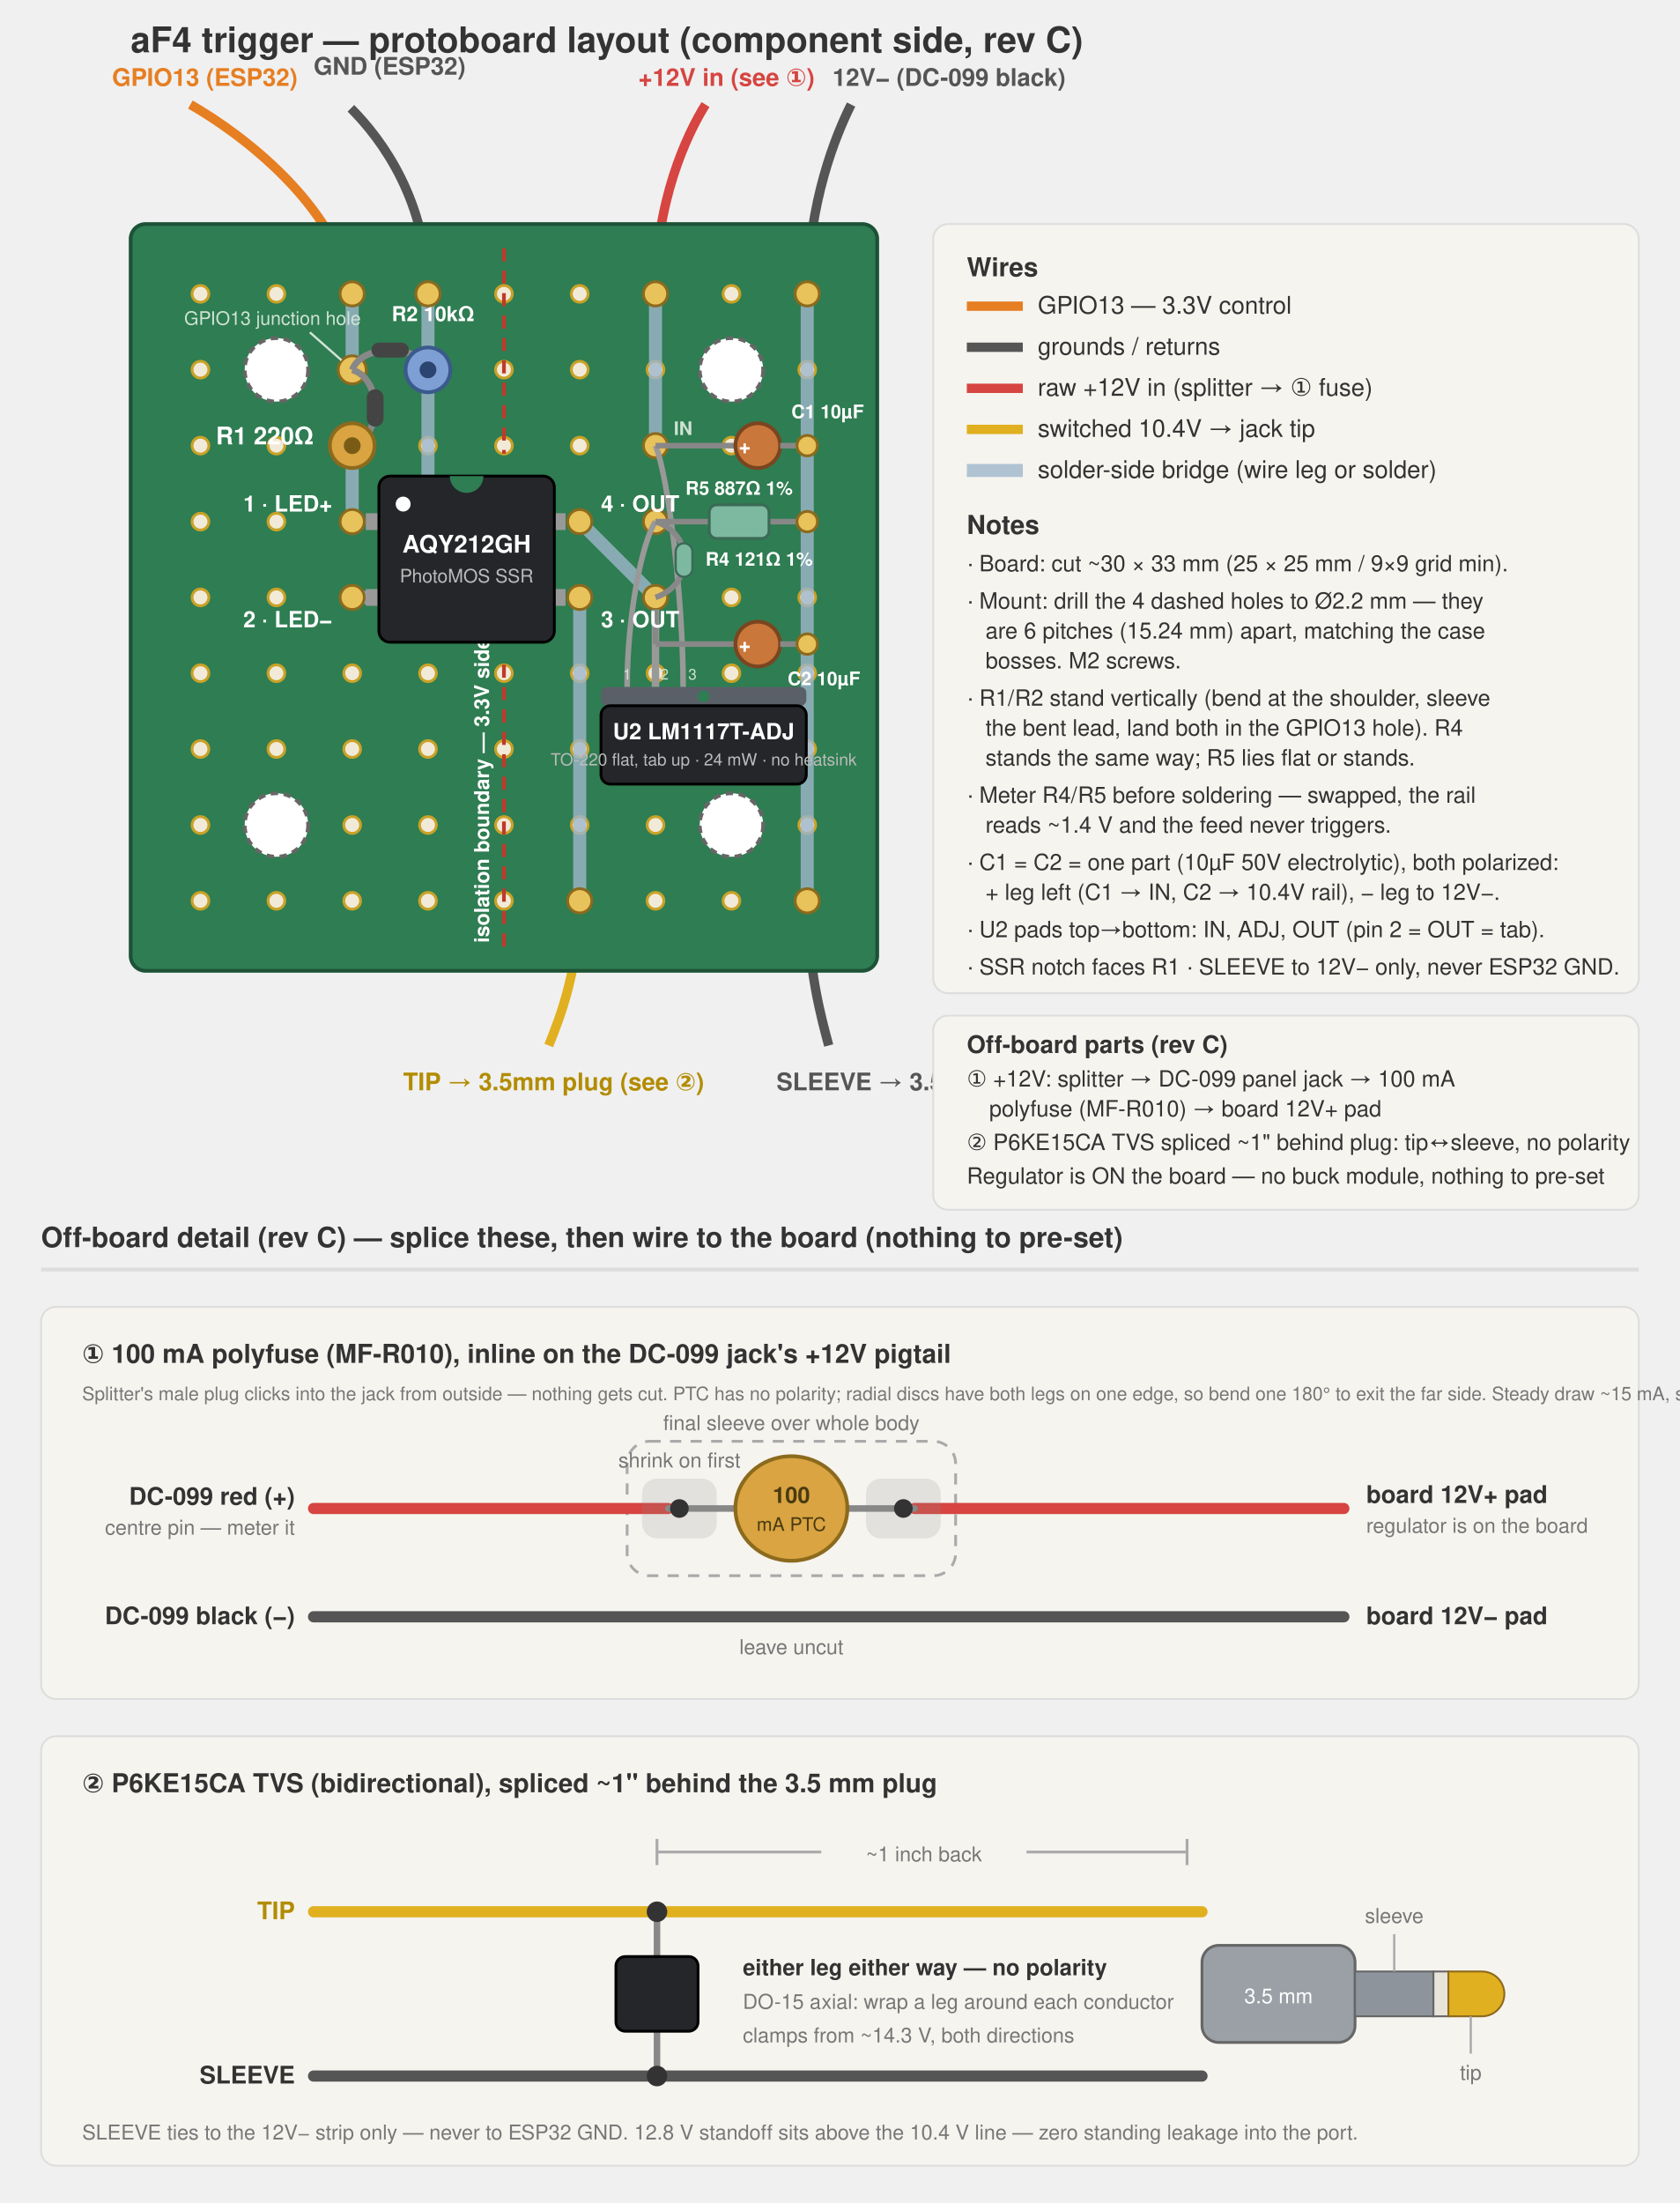
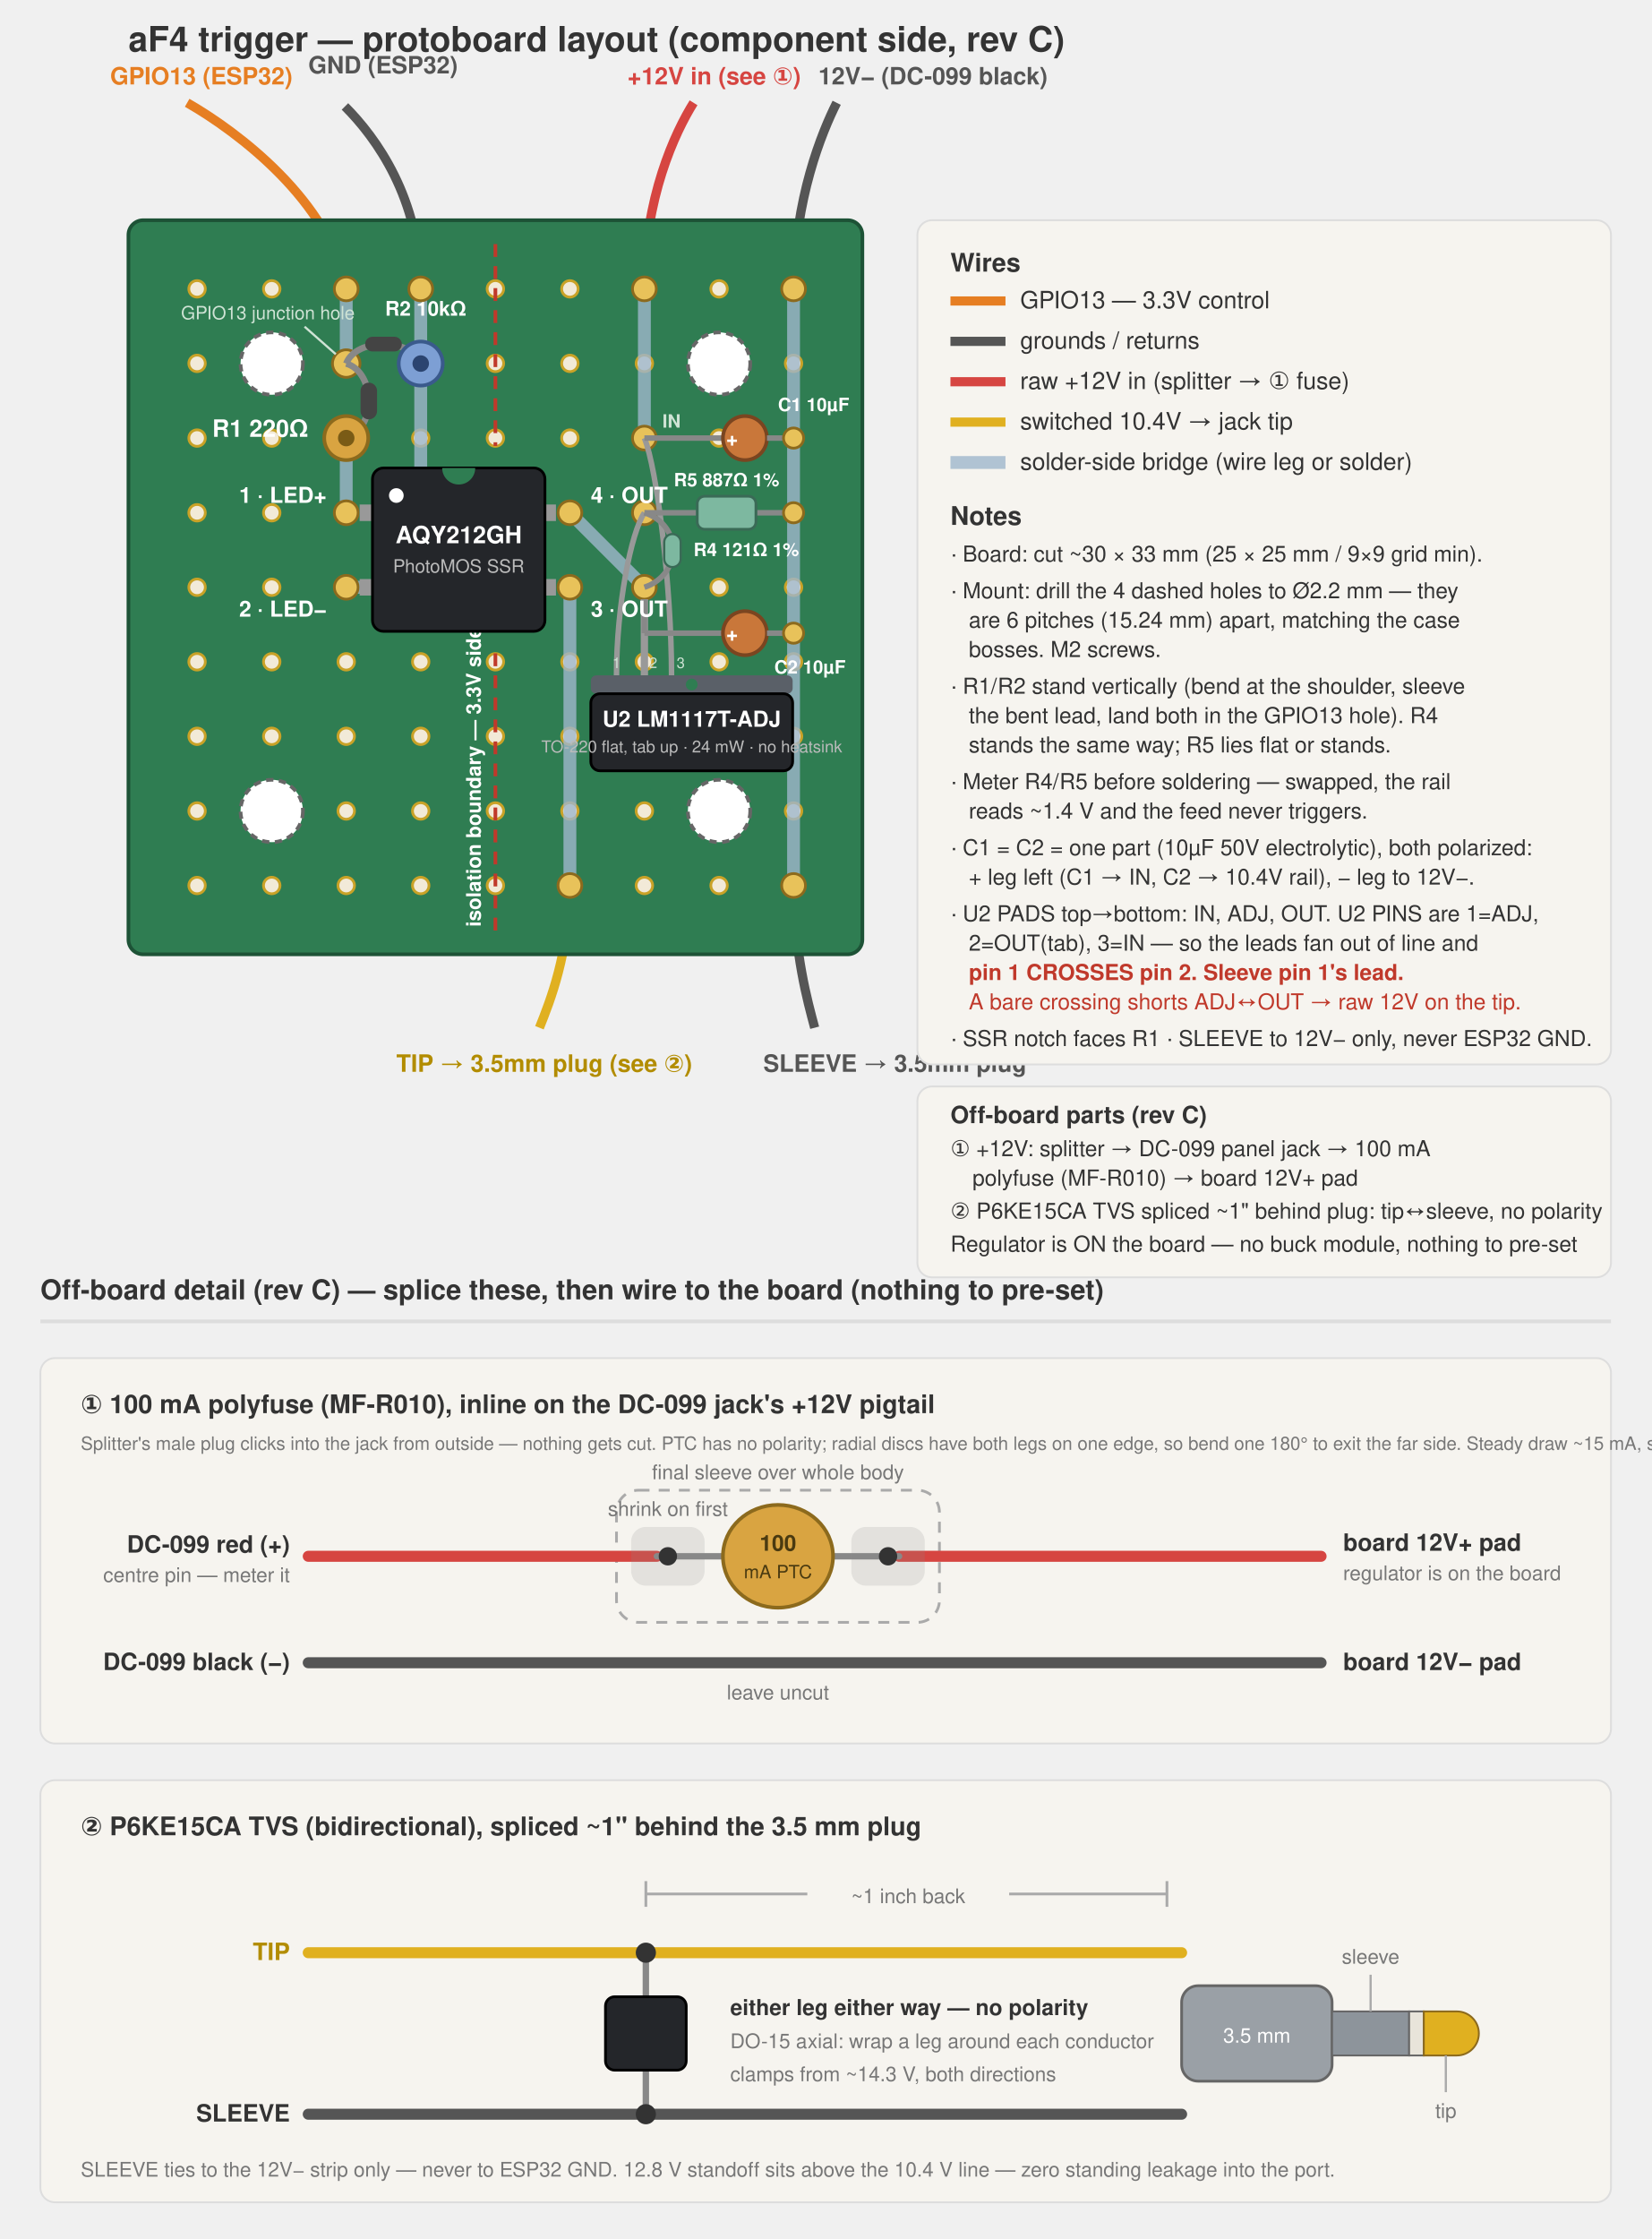
- <svg xmlns="http://www.w3.org/2000/svg" viewBox="0 0 900 1180" font-family="Helvetica, Arial, sans-serif">
+ <svg xmlns="http://www.w3.org/2000/svg" viewBox="0 0 900 1220" font-family="Helvetica, Arial, sans-serif">
  <text x="70" y="28" font-size="19" font-weight="bold" fill="#333">aF4 trigger — protoboard layout (component side, rev C)</text>
  <path d="M188.7,157.4 C180,110 130,72 102,56" stroke="#e67e22" stroke-width="5" fill="none" />
  <path d="M229.3,157.4 C229,108 205,75 188,58" stroke="#555" stroke-width="5" fill="none" />
  <path d="M351.2,157.4 C351,108 368,72 378,56" stroke="#d64541" stroke-width="5" fill="none" />
  <path d="M432.5,157.4 C433,108 448,72 456,56" stroke="#555" stroke-width="5" fill="none" />
  <path d="M310.6,482.5 C310,520 300,545 294,560" stroke="#e0b020" stroke-width="5" fill="none" />
  <path d="M432.5,482.5 C433,520 440,545 444,560" stroke="#555" stroke-width="5" fill="none" />
  <text x="60" y="46" font-size="13" font-weight="bold" fill="#e67e22">GPIO13 (ESP32)</text>
  <text x="168" y="40" font-size="13" font-weight="bold" fill="#555">GND (ESP32)</text>
  <text x="342" y="46" font-size="13" font-weight="bold" fill="#d64541">+12V in (see ①)</text>
  <text x="446" y="46" font-size="13" font-weight="bold" fill="#555">12V− (DC-099 black)</text>
  <text x="216" y="584" font-size="13" font-weight="bold" fill="#b28c00">TIP → 3.5mm plug (see ②)</text>
  <text x="416" y="584" font-size="13" font-weight="bold" fill="#555">SLEEVE → 3.5mm plug</text>
  <g font-size="12" fill="#333">
-     <rect x="500" y="544" width="378" height="104" rx="8" fill="#f6f4ef" stroke="#ddd" />
-     <text x="518" y="564" font-weight="bold" font-size="13">Off-board parts (rev C)</text>
-     <text x="518" y="582">① +12V: splitter → DC-099 panel jack → 100 mA</text>
-     <text x="530" y="598">polyfuse (MF-R010) → board 12V+ pad</text>
-     <text x="518" y="616">② P6KE15CA TVS spliced ~1" behind plug: tip↔sleeve, no polarity</text>
-     <text x="518" y="634">Regulator is ON the board — no buck module, nothing to pre-set</text>
+     <rect x="500" y="592" width="378" height="104" rx="8" fill="#f6f4ef" stroke="#ddd" />
+     <text x="518" y="612" font-weight="bold" font-size="13">Off-board parts (rev C)</text>
+     <text x="518" y="630">① +12V: splitter → DC-099 panel jack → 100 mA</text>
+     <text x="530" y="646">polyfuse (MF-R010) → board 12V+ pad</text>
+     <text x="518" y="664">② P6KE15CA TVS spliced ~1" behind plug: tip↔sleeve, no polarity</text>
+     <text x="518" y="682">Regulator is ON the board — no buck module, nothing to pre-set</text>
  </g>
  <rect x="70" y="120" width="400" height="400" rx="8" fill="#2f7d52" stroke="#1d5236" stroke-width="2" />
  <g fill="#f2ead8" stroke="#c9a227" stroke-width="1.5">
    <g id="row">
      <circle cx="107.4" cy="157.4" r="4.5" />
      <circle cx="148.1" cy="157.4" r="4.5" />
      <circle cx="188.7" cy="157.4" r="4.5" />
      <circle cx="229.3" cy="157.4" r="4.5" />
      <circle cx="270.0" cy="157.4" r="4.5" />
      <circle cx="310.6" cy="157.4" r="4.5" />
      <circle cx="351.2" cy="157.4" r="4.5" />
      <circle cx="391.9" cy="157.4" r="4.5" />
      <circle cx="432.5" cy="157.4" r="4.5" />
    </g>
    <use href="#row" y="40.6" />
    <use href="#row" y="81.3" />
    <use href="#row" y="122.0" />
    <use href="#row" y="162.6" />
    <use href="#row" y="203.2" />
    <use href="#row" y="243.8" />
    <use href="#row" y="284.5" />
    <use href="#row" y="325.1" />
  </g>
  <g fill="#ffffff" stroke="#666" stroke-width="2" stroke-dasharray="4 3">
    <circle cx="148.1" cy="198.1" r="17" />
    <circle cx="391.9" cy="198.1" r="17" />
    <circle cx="148.1" cy="441.9" r="17" />
    <circle cx="391.9" cy="441.9" r="17" />
  </g>
  <g stroke="#9fb7cc" stroke-width="7" stroke-linecap="round" opacity="0.8" fill="none">
    <line x1="188.7" y1="157.4" x2="188.7" y2="198.1" />
    <line x1="188.7" y1="238.7" x2="188.7" y2="279.4" />
    <polyline points="229.3,157.4 229.3,320 188.7,320" />
    <line x1="351.2" y1="157.4" x2="351.2" y2="238.7" />
    <line x1="351.2" y1="320" x2="310.6" y2="279.4" />
    <line x1="310.6" y1="320" x2="310.6" y2="482.5" />
    <line x1="432.5" y1="157.4" x2="432.5" y2="482.5" />
  </g>
  <line x1="270" y1="133" x2="270" y2="243" stroke="#c0392b" stroke-width="2" stroke-dasharray="7 5" />
  <line x1="270" y1="356" x2="270" y2="508" stroke="#c0392b" stroke-width="2" stroke-dasharray="7 5" />
  <text x="262" y="505" font-size="11" font-weight="bold" fill="#ffffff" transform="rotate(-90 262 505)">isolation boundary — 3.3V side | 12V side</text>
  <circle cx="188.7" cy="198.1" r="7.5" fill="#e8c25a" stroke="#8c6a1d" stroke-width="1.5" />
  <line x1="166" y1="178" x2="183" y2="193" stroke="#cfe3d5" stroke-width="1.2" />
  <text x="146" y="174" font-size="10" fill="#cfe3d5" text-anchor="middle">GPIO13 junction hole</text>
  <path d="M229.3,198.1 C224,184 194,184 188.7,198.1" stroke="#888" stroke-width="3.5" fill="none" />
  <rect x="199" y="183.5" width="20" height="8" rx="4" fill="#444" />
  <circle cx="229.3" cy="198.1" r="12" fill="#7d9fd4" stroke="#3a5a8c" stroke-width="2" />
  <circle cx="229.3" cy="198.1" r="4.5" fill="#2b4470" />
  <text x="232" y="172" font-size="11" font-weight="bold" fill="#ffffff" text-anchor="middle">R2 10kΩ</text>
  <path d="M188.7,238.7 C205,234 205,203 188.7,198.1" stroke="#888" stroke-width="3.5" fill="none" />
  <rect x="196.5" y="208.5" width="9" height="20" rx="4.5" fill="#444" />
  <circle cx="188.7" cy="238.7" r="12" fill="#d9a441" stroke="#8c6a1d" stroke-width="2" />
  <circle cx="188.7" cy="238.7" r="4.5" fill="#7a5b16" />
  <text x="168" y="238" font-size="13" font-weight="bold" fill="#ffffff" text-anchor="end">R1 220Ω</text>
  <g fill="#e8c25a" stroke="#8c6a1d" stroke-width="1.5">
    <circle cx="351.2" cy="238.7" r="6.5" />
    <circle cx="351.2" cy="279.4" r="6.5" />
    <circle cx="351.2" cy="320" r="6.5" />
  </g>
  <text x="361" y="233" font-size="10" font-weight="bold" fill="#cfe3d5">IN</text>
  <path d="M336,368 C336,330 344,290 351.2,279.4" stroke="#999" stroke-width="3" fill="none" />
  <line x1="351.2" y1="326.5" x2="351.2" y2="368" stroke="#999" stroke-width="4" />
  <path d="M366,368 C366,320 358,255 351.2,238.7" stroke="#999" stroke-width="3" fill="none" />
  <text x="336" y="364" font-size="8" fill="#cfe3d5" text-anchor="middle">1</text>
  <text x="356" y="364" font-size="8" fill="#cfe3d5" text-anchor="middle">2</text>
  <text x="371" y="364" font-size="8" fill="#cfe3d5" text-anchor="middle">3</text>
  <rect x="322" y="368" width="110" height="10" rx="3" fill="#5a6068" />
  <circle cx="377" cy="373" r="3.2" fill="#2f7d52" />
  <rect x="322" y="378" width="110" height="42" rx="5" fill="#24262a" stroke="#000" stroke-width="1.5" />
  <text x="377" y="396" font-size="12" font-weight="bold" fill="#fff" text-anchor="middle">U2 LM1117T-ADJ</text>
  <text x="377" y="410" font-size="9" fill="#bbb" text-anchor="middle">TO-220 flat, tab up · 24 mW · no heatsink</text>
  <path d="M351.2,279.4 C372,286 372,313 351.2,320" stroke="#888" stroke-width="3" fill="none" />
  <rect x="362" y="291" width="9" height="18" rx="4.5" fill="#7db8a0" stroke="#3a6a56" stroke-width="1.2" />
  <text x="378" y="303" font-size="10" font-weight="bold" fill="#ffffff">R4 121Ω 1%</text>
  <line x1="351.2" y1="279.4" x2="380" y2="279.4" stroke="#888" stroke-width="3" />
  <line x1="412" y1="279.4" x2="432.5" y2="279.4" stroke="#888" stroke-width="3" />
  <rect x="380" y="270.4" width="32" height="18" rx="4" fill="#7db8a0" stroke="#3a6a56" stroke-width="1.5" />
  <text x="396" y="265" font-size="10" font-weight="bold" fill="#ffffff" text-anchor="middle">R5 887Ω 1%</text>
  <circle cx="432.5" cy="279.4" r="5.5" fill="#e8c25a" stroke="#8c6a1d" stroke-width="1.5" />
  <line x1="351.2" y1="238.7" x2="394" y2="238.7" stroke="#888" stroke-width="3" />
  <circle cx="406" cy="238.7" r="12" fill="#c9773a" stroke="#7a4520" stroke-width="2" />
  <text x="399" y="242.7" font-size="11" font-weight="bold" fill="#fff" text-anchor="middle">+</text>
  <line x1="418" y1="238.7" x2="432.5" y2="238.7" stroke="#888" stroke-width="3" />
  <circle cx="432.5" cy="238.7" r="5.5" fill="#e8c25a" stroke="#8c6a1d" stroke-width="1.5" />
  <text x="424" y="224" font-size="10" font-weight="bold" fill="#ffffff">C1 10µF</text>
  <line x1="351.2" y1="326.5" x2="351.2" y2="345" stroke="#888" stroke-width="3" />
  <line x1="351.2" y1="345" x2="394" y2="345" stroke="#888" stroke-width="3" />
  <circle cx="406" cy="345" r="12" fill="#c9773a" stroke="#7a4520" stroke-width="2" />
  <text x="399" y="349" font-size="11" font-weight="bold" fill="#fff" text-anchor="middle">+</text>
  <line x1="418" y1="345" x2="432.5" y2="345" stroke="#888" stroke-width="3" />
  <circle cx="432.5" cy="345" r="5.5" fill="#e8c25a" stroke="#8c6a1d" stroke-width="1.5" />
  <text x="422" y="367" font-size="10" font-weight="bold" fill="#ffffff">C2 10µF</text>
  <g fill="#e8c25a" stroke="#8c6a1d" stroke-width="1.5">
    <circle cx="188.7" cy="279.4" r="6.5" />
    <circle cx="188.7" cy="320" r="6.5" />
    <circle cx="310.6" cy="279.4" r="6.5" />
    <circle cx="310.6" cy="320" r="6.5" />
  </g>
  <g stroke="#999" stroke-width="9">
    <line x1="196" y1="279.4" x2="204" y2="279.4" />
    <line x1="196" y1="320" x2="204" y2="320" />
    <line x1="295" y1="279.4" x2="303" y2="279.4" />
    <line x1="295" y1="320" x2="303" y2="320" />
  </g>
  <rect x="203" y="255" width="94" height="89" rx="6" fill="#24262a" stroke="#000" stroke-width="1.5" />
  <path d="M241,255 a9,9 0 0 0 18,0 z" fill="#2f7d52" />
  <circle cx="216" cy="270" r="4" fill="#fff" />
  <text x="250" y="296" font-size="13" font-weight="bold" fill="#fff" text-anchor="middle">AQY212GH</text>
  <text x="250" y="312" font-size="10" fill="#bbb" text-anchor="middle">PhotoMOS SSR</text>
  <text x="178" y="274" font-size="12" font-weight="bold" fill="#fff" text-anchor="end">1 · LED+</text>
  <text x="178" y="336" font-size="12" font-weight="bold" fill="#fff" text-anchor="end">2 · LED−</text>
  <text x="322" y="274" font-size="12" font-weight="bold" fill="#fff">4 · OUT</text>
  <text x="322" y="336" font-size="12" font-weight="bold" fill="#fff">3 · OUT</text>
  <g fill="#e8c25a" stroke="#8c6a1d" stroke-width="1.5">
    <circle cx="188.7" cy="157.4" r="6.5" />
    <circle cx="229.3" cy="157.4" r="6.5" />
    <circle cx="351.2" cy="157.4" r="6.5" />
    <circle cx="432.5" cy="157.4" r="6.5" />
    <circle cx="310.6" cy="482.5" r="6.5" />
    <circle cx="432.5" cy="482.5" r="6.5" />
  </g>
  <g font-size="13" fill="#333">
-     <rect x="500" y="120" width="378" height="412" rx="8" fill="#f6f4ef" stroke="#ddd" />
+     <rect x="500" y="120" width="378" height="460" rx="8" fill="#f6f4ef" stroke="#ddd" />
    <text x="518" y="148" font-weight="bold" font-size="14">Wires</text>
    <line x1="518" y1="164" x2="548" y2="164" stroke="#e67e22" stroke-width="5" />
    <text x="556" y="168">GPIO13 — 3.3V control</text>
    <line x1="518" y1="186" x2="548" y2="186" stroke="#555" stroke-width="5" />
    <text x="556" y="190">grounds / returns</text>
    <line x1="518" y1="208" x2="548" y2="208" stroke="#d64541" stroke-width="5" />
    <text x="556" y="212">raw +12V in (splitter → ① fuse)</text>
    <line x1="518" y1="230" x2="548" y2="230" stroke="#e0b020" stroke-width="5" />
    <text x="556" y="234">switched 10.4V → jack tip</text>
    <line x1="518" y1="252" x2="548" y2="252" stroke="#9fb7cc" stroke-width="7" opacity="0.8" />
    <text x="556" y="256">solder-side bridge (wire leg or solder)</text>
    <text x="518" y="286" font-weight="bold" font-size="14">Notes</text>
    <g font-size="12">
      <text x="518" y="306">· Board: cut ~30 × 33 mm (25 × 25 mm / 9×9 grid min).</text>
      <text x="518" y="326">· Mount: drill the 4 dashed holes to Ø2.2 mm — they</text>
      <text x="528" y="342">are 6 pitches (15.24 mm) apart, matching the case</text>
      <text x="528" y="358">bosses. M2 screws.</text>
      <text x="518" y="378">· R1/R2 stand vertically (bend at the shoulder, sleeve</text>
      <text x="528" y="394">the bent lead, land both in the GPIO13 hole). R4</text>
      <text x="528" y="410">stands the same way; R5 lies flat or stands.</text>
      <text x="518" y="430">· Meter R4/R5 before soldering — swapped, the rail</text>
      <text x="528" y="446">reads ~1.4 V and the feed never triggers.</text>
      <text x="518" y="466">· C1 = C2 = one part (10µF 50V electrolytic), both polarized:</text>
      <text x="528" y="482">+ leg left (C1 → IN, C2 → 10.4V rail), − leg to 12V−.</text>
-       <text x="518" y="502">· U2 pads top→bottom: IN, ADJ, OUT (pin 2 = OUT = tab).</text>
-       <text x="518" y="522">· SSR notch faces R1 · SLEEVE to 12V− only, never ESP32 GND.</text>
+       <text x="518" y="502">· U2 PADS top→bottom: IN, ADJ, OUT. U2 PINS are 1=ADJ,</text>
+       <text x="528" y="518">2=OUT(tab), 3=IN — so the leads fan out of line and</text>
+       <text x="528" y="534" fill="#c0392b" font-weight="bold">pin 1 CROSSES pin 2. Sleeve pin 1's lead.</text>
+       <text x="528" y="550" fill="#c0392b">A bare crossing shorts ADJ↔OUT → raw 12V on the tip.</text>
+       <text x="518" y="570">· SSR notch faces R1 · SLEEVE to 12V− only, never ESP32 GND.</text>
    </g>
  </g>
-   <line x1="22" y1="680" x2="878" y2="680" stroke="#ddd" stroke-width="2" />
-   <text x="22" y="668" font-size="15" font-weight="bold" fill="#333">Off-board detail (rev C) — splice these, then wire to the board (nothing to pre-set)</text>
-   <rect x="22" y="700" width="856" height="210" rx="8" fill="#f6f4ef" stroke="#ddd" />
-   <text x="44" y="730" font-size="14" font-weight="bold" fill="#333">① 100 mA polyfuse (MF-R010), inline on the DC-099 jack's +12V pigtail</text>
-   <rect x="336" y="772" width="176" height="72" rx="12" fill="none" stroke="#aaa" stroke-width="1.5" stroke-dasharray="6 5" />
-   <text x="424" y="766" font-size="11" fill="#777" text-anchor="middle">final sleeve over whole body</text>
-   <line x1="168" y1="808" x2="358" y2="808" stroke="#d64541" stroke-width="6" stroke-linecap="round" />
-   <line x1="490" y1="808" x2="720" y2="808" stroke="#d64541" stroke-width="6" stroke-linecap="round" />
-   <line x1="358" y1="808" x2="396" y2="808" stroke="#888" stroke-width="3.5" stroke-linecap="round" />
-   <line x1="452" y1="808" x2="490" y2="808" stroke="#888" stroke-width="3.5" stroke-linecap="round" />
-   <rect x="344" y="792" width="40" height="32" rx="8" fill="#888" opacity="0.18" />
-   <rect x="464" y="792" width="40" height="32" rx="8" fill="#888" opacity="0.18" />
-   <text x="364" y="786" font-size="11" fill="#777" text-anchor="middle">shrink on first</text>
-   <circle cx="364" cy="808" r="5" fill="#333" />
-   <circle cx="484" cy="808" r="5" fill="#333" />
-   <ellipse cx="424" cy="808" rx="30" ry="28" fill="#d9a441" stroke="#8c6a1d" stroke-width="2" />
-   <text x="424" y="805" font-size="12" font-weight="bold" fill="#4a3a10" text-anchor="middle">100</text>
-   <text x="424" y="820" font-size="10" fill="#4a3a10" text-anchor="middle">mA PTC</text>
-   <line x1="168" y1="866" x2="720" y2="866" stroke="#555" stroke-width="6" stroke-linecap="round" />
-   <text x="424" y="886" font-size="11" fill="#777" text-anchor="middle">leave uncut</text>
-   <text x="158" y="806" font-size="13" font-weight="bold" fill="#333" text-anchor="end">DC-099 red (+)</text>
-   <text x="158" y="822" font-size="11" fill="#777" text-anchor="end">centre pin — meter it</text>
-   <text x="158" y="870" font-size="13" font-weight="bold" fill="#333" text-anchor="end">DC-099 black (−)</text>
-   <text x="732" y="805" font-size="13" font-weight="bold" fill="#333">board 12V+ pad</text>
-   <text x="732" y="821" font-size="11" fill="#777">regulator is on the board</text>
-   <text x="732" y="870" font-size="13" font-weight="bold" fill="#333">board 12V− pad</text>
-   <text x="44" y="750" font-size="10" fill="#777">Splitter's male plug clicks into the jack from outside — nothing gets cut. PTC has no polarity; radial discs have both legs on one edge, so bend one 180° to exit the far side. Steady draw ~15 mA, so the 100 mA hold gives real fault margin.</text>
-   <rect x="22" y="930" width="856" height="230" rx="8" fill="#f6f4ef" stroke="#ddd" />
-   <text x="44" y="960" font-size="14" font-weight="bold" fill="#333">② P6KE15CA TVS (bidirectional), spliced ~1" behind the 3.5 mm plug</text>
-   <line x1="352" y1="992" x2="636" y2="992" stroke="#aaa" stroke-width="1.5" />
-   <line x1="352" y1="985" x2="352" y2="999" stroke="#aaa" stroke-width="1.5" />
-   <line x1="636" y1="985" x2="636" y2="999" stroke="#aaa" stroke-width="1.5" />
-   <rect x="440" y="982" width="110" height="20" fill="#f6f4ef" />
-   <text x="495" y="997" font-size="11" fill="#777" text-anchor="middle">~1 inch back</text>
-   <line x1="168" y1="1024" x2="644" y2="1024" stroke="#e0b020" stroke-width="6" stroke-linecap="round" />
-   <line x1="168" y1="1112" x2="644" y2="1112" stroke="#555" stroke-width="6" stroke-linecap="round" />
-   <text x="158" y="1028" font-size="13" font-weight="bold" fill="#b28c00" text-anchor="end">TIP</text>
-   <text x="158" y="1116" font-size="13" font-weight="bold" fill="#333" text-anchor="end">SLEEVE</text>
-   <line x1="352" y1="1024" x2="352" y2="1048" stroke="#888" stroke-width="3.5" stroke-linecap="round" />
-   <line x1="352" y1="1088" x2="352" y2="1112" stroke="#888" stroke-width="3.5" stroke-linecap="round" />
-   <circle cx="352" cy="1024" r="5.5" fill="#333" />
-   <circle cx="352" cy="1112" r="5.5" fill="#333" />
-   <rect x="330" y="1048" width="44" height="40" rx="5" fill="#24262a" stroke="#000" stroke-width="1.5" />
-   <text x="398" y="1058" font-size="12" font-weight="bold" fill="#333">either leg either way — no polarity</text>
-   <text x="398" y="1076" font-size="11" fill="#777">DO-15 axial: wrap a leg around each conductor</text>
-   <text x="398" y="1094" font-size="11" fill="#777">clamps from ~14.3 V, both directions</text>
-   <rect x="644" y="1042" width="82" height="52" rx="9" fill="#9aa0a6" stroke="#666" stroke-width="1.5" />
-   <text x="685" y="1073" font-size="11" fill="#fff" text-anchor="middle">3.5 mm</text>
-   <rect x="726" y="1056" width="42" height="24" fill="#8d949b" stroke="#666" stroke-width="1" />
-   <rect x="768" y="1056" width="8" height="24" fill="#e8e4da" stroke="#666" stroke-width="1" />
-   <path d="M776,1056 h18 a12,12 0 0 1 0,24 h-18 z" fill="#e0b020" stroke="#8c6a1d" stroke-width="1" />
-   <line x1="747" y1="1056" x2="747" y2="1036" stroke="#aaa" stroke-width="1.2" />
-   <text x="747" y="1030" font-size="11" fill="#777" text-anchor="middle">sleeve</text>
-   <line x1="788" y1="1080" x2="788" y2="1100" stroke="#aaa" stroke-width="1.2" />
-   <text x="788" y="1114" font-size="11" fill="#777" text-anchor="middle">tip</text>
-   <text x="44" y="1146" font-size="11" fill="#777">SLEEVE ties to the 12V− strip only — never to ESP32 GND. 12.8 V standoff sits above the 10.4 V line — zero standing leakage into the port.</text>
+   <g transform="translate(0,40)">
+     <line x1="22" y1="680" x2="878" y2="680" stroke="#ddd" stroke-width="2" />
+     <text x="22" y="668" font-size="15" font-weight="bold" fill="#333">Off-board detail (rev C) — splice these, then wire to the board (nothing to pre-set)</text>
+     <rect x="22" y="700" width="856" height="210" rx="8" fill="#f6f4ef" stroke="#ddd" />
+     <text x="44" y="730" font-size="14" font-weight="bold" fill="#333">① 100 mA polyfuse (MF-R010), inline on the DC-099 jack's +12V pigtail</text>
+     <rect x="336" y="772" width="176" height="72" rx="12" fill="none" stroke="#aaa" stroke-width="1.5" stroke-dasharray="6 5" />
+     <text x="424" y="766" font-size="11" fill="#777" text-anchor="middle">final sleeve over whole body</text>
+     <line x1="168" y1="808" x2="358" y2="808" stroke="#d64541" stroke-width="6" stroke-linecap="round" />
+     <line x1="490" y1="808" x2="720" y2="808" stroke="#d64541" stroke-width="6" stroke-linecap="round" />
+     <line x1="358" y1="808" x2="396" y2="808" stroke="#888" stroke-width="3.5" stroke-linecap="round" />
+     <line x1="452" y1="808" x2="490" y2="808" stroke="#888" stroke-width="3.5" stroke-linecap="round" />
+     <rect x="344" y="792" width="40" height="32" rx="8" fill="#888" opacity="0.18" />
+     <rect x="464" y="792" width="40" height="32" rx="8" fill="#888" opacity="0.18" />
+     <text x="364" y="786" font-size="11" fill="#777" text-anchor="middle">shrink on first</text>
+     <circle cx="364" cy="808" r="5" fill="#333" />
+     <circle cx="484" cy="808" r="5" fill="#333" />
+     <ellipse cx="424" cy="808" rx="30" ry="28" fill="#d9a441" stroke="#8c6a1d" stroke-width="2" />
+     <text x="424" y="805" font-size="12" font-weight="bold" fill="#4a3a10" text-anchor="middle">100</text>
+     <text x="424" y="820" font-size="10" fill="#4a3a10" text-anchor="middle">mA PTC</text>
+     <line x1="168" y1="866" x2="720" y2="866" stroke="#555" stroke-width="6" stroke-linecap="round" />
+     <text x="424" y="886" font-size="11" fill="#777" text-anchor="middle">leave uncut</text>
+     <text x="158" y="806" font-size="13" font-weight="bold" fill="#333" text-anchor="end">DC-099 red (+)</text>
+     <text x="158" y="822" font-size="11" fill="#777" text-anchor="end">centre pin — meter it</text>
+     <text x="158" y="870" font-size="13" font-weight="bold" fill="#333" text-anchor="end">DC-099 black (−)</text>
+     <text x="732" y="805" font-size="13" font-weight="bold" fill="#333">board 12V+ pad</text>
+     <text x="732" y="821" font-size="11" fill="#777">regulator is on the board</text>
+     <text x="732" y="870" font-size="13" font-weight="bold" fill="#333">board 12V− pad</text>
+     <text x="44" y="750" font-size="10" fill="#777">Splitter's male plug clicks into the jack from outside — nothing gets cut. PTC has no polarity; radial discs have both legs on one edge, so bend one 180° to exit the far side. Steady draw ~15 mA, so the 100 mA hold gives real fault margin.</text>
+     <rect x="22" y="930" width="856" height="230" rx="8" fill="#f6f4ef" stroke="#ddd" />
+     <text x="44" y="960" font-size="14" font-weight="bold" fill="#333">② P6KE15CA TVS (bidirectional), spliced ~1" behind the 3.5 mm plug</text>
+     <line x1="352" y1="992" x2="636" y2="992" stroke="#aaa" stroke-width="1.5" />
+     <line x1="352" y1="985" x2="352" y2="999" stroke="#aaa" stroke-width="1.5" />
+     <line x1="636" y1="985" x2="636" y2="999" stroke="#aaa" stroke-width="1.5" />
+     <rect x="440" y="982" width="110" height="20" fill="#f6f4ef" />
+     <text x="495" y="997" font-size="11" fill="#777" text-anchor="middle">~1 inch back</text>
+     <line x1="168" y1="1024" x2="644" y2="1024" stroke="#e0b020" stroke-width="6" stroke-linecap="round" />
+     <line x1="168" y1="1112" x2="644" y2="1112" stroke="#555" stroke-width="6" stroke-linecap="round" />
+     <text x="158" y="1028" font-size="13" font-weight="bold" fill="#b28c00" text-anchor="end">TIP</text>
+     <text x="158" y="1116" font-size="13" font-weight="bold" fill="#333" text-anchor="end">SLEEVE</text>
+     <line x1="352" y1="1024" x2="352" y2="1048" stroke="#888" stroke-width="3.5" stroke-linecap="round" />
+     <line x1="352" y1="1088" x2="352" y2="1112" stroke="#888" stroke-width="3.5" stroke-linecap="round" />
+     <circle cx="352" cy="1024" r="5.5" fill="#333" />
+     <circle cx="352" cy="1112" r="5.5" fill="#333" />
+     <rect x="330" y="1048" width="44" height="40" rx="5" fill="#24262a" stroke="#000" stroke-width="1.5" />
+     <text x="398" y="1058" font-size="12" font-weight="bold" fill="#333">either leg either way — no polarity</text>
+     <text x="398" y="1076" font-size="11" fill="#777">DO-15 axial: wrap a leg around each conductor</text>
+     <text x="398" y="1094" font-size="11" fill="#777">clamps from ~14.3 V, both directions</text>
+     <rect x="644" y="1042" width="82" height="52" rx="9" fill="#9aa0a6" stroke="#666" stroke-width="1.5" />
+     <text x="685" y="1073" font-size="11" fill="#fff" text-anchor="middle">3.5 mm</text>
+     <rect x="726" y="1056" width="42" height="24" fill="#8d949b" stroke="#666" stroke-width="1" />
+     <rect x="768" y="1056" width="8" height="24" fill="#e8e4da" stroke="#666" stroke-width="1" />
+     <path d="M776,1056 h18 a12,12 0 0 1 0,24 h-18 z" fill="#e0b020" stroke="#8c6a1d" stroke-width="1" />
+     <line x1="747" y1="1056" x2="747" y2="1036" stroke="#aaa" stroke-width="1.2" />
+     <text x="747" y="1030" font-size="11" fill="#777" text-anchor="middle">sleeve</text>
+     <line x1="788" y1="1080" x2="788" y2="1100" stroke="#aaa" stroke-width="1.2" />
+     <text x="788" y="1114" font-size="11" fill="#777" text-anchor="middle">tip</text>
+     <text x="44" y="1146" font-size="11" fill="#777">SLEEVE ties to the 12V− strip only — never to ESP32 GND. 12.8 V standoff sits above the 10.4 V line — zero standing leakage into the port.</text>
+   </g>
</svg>
